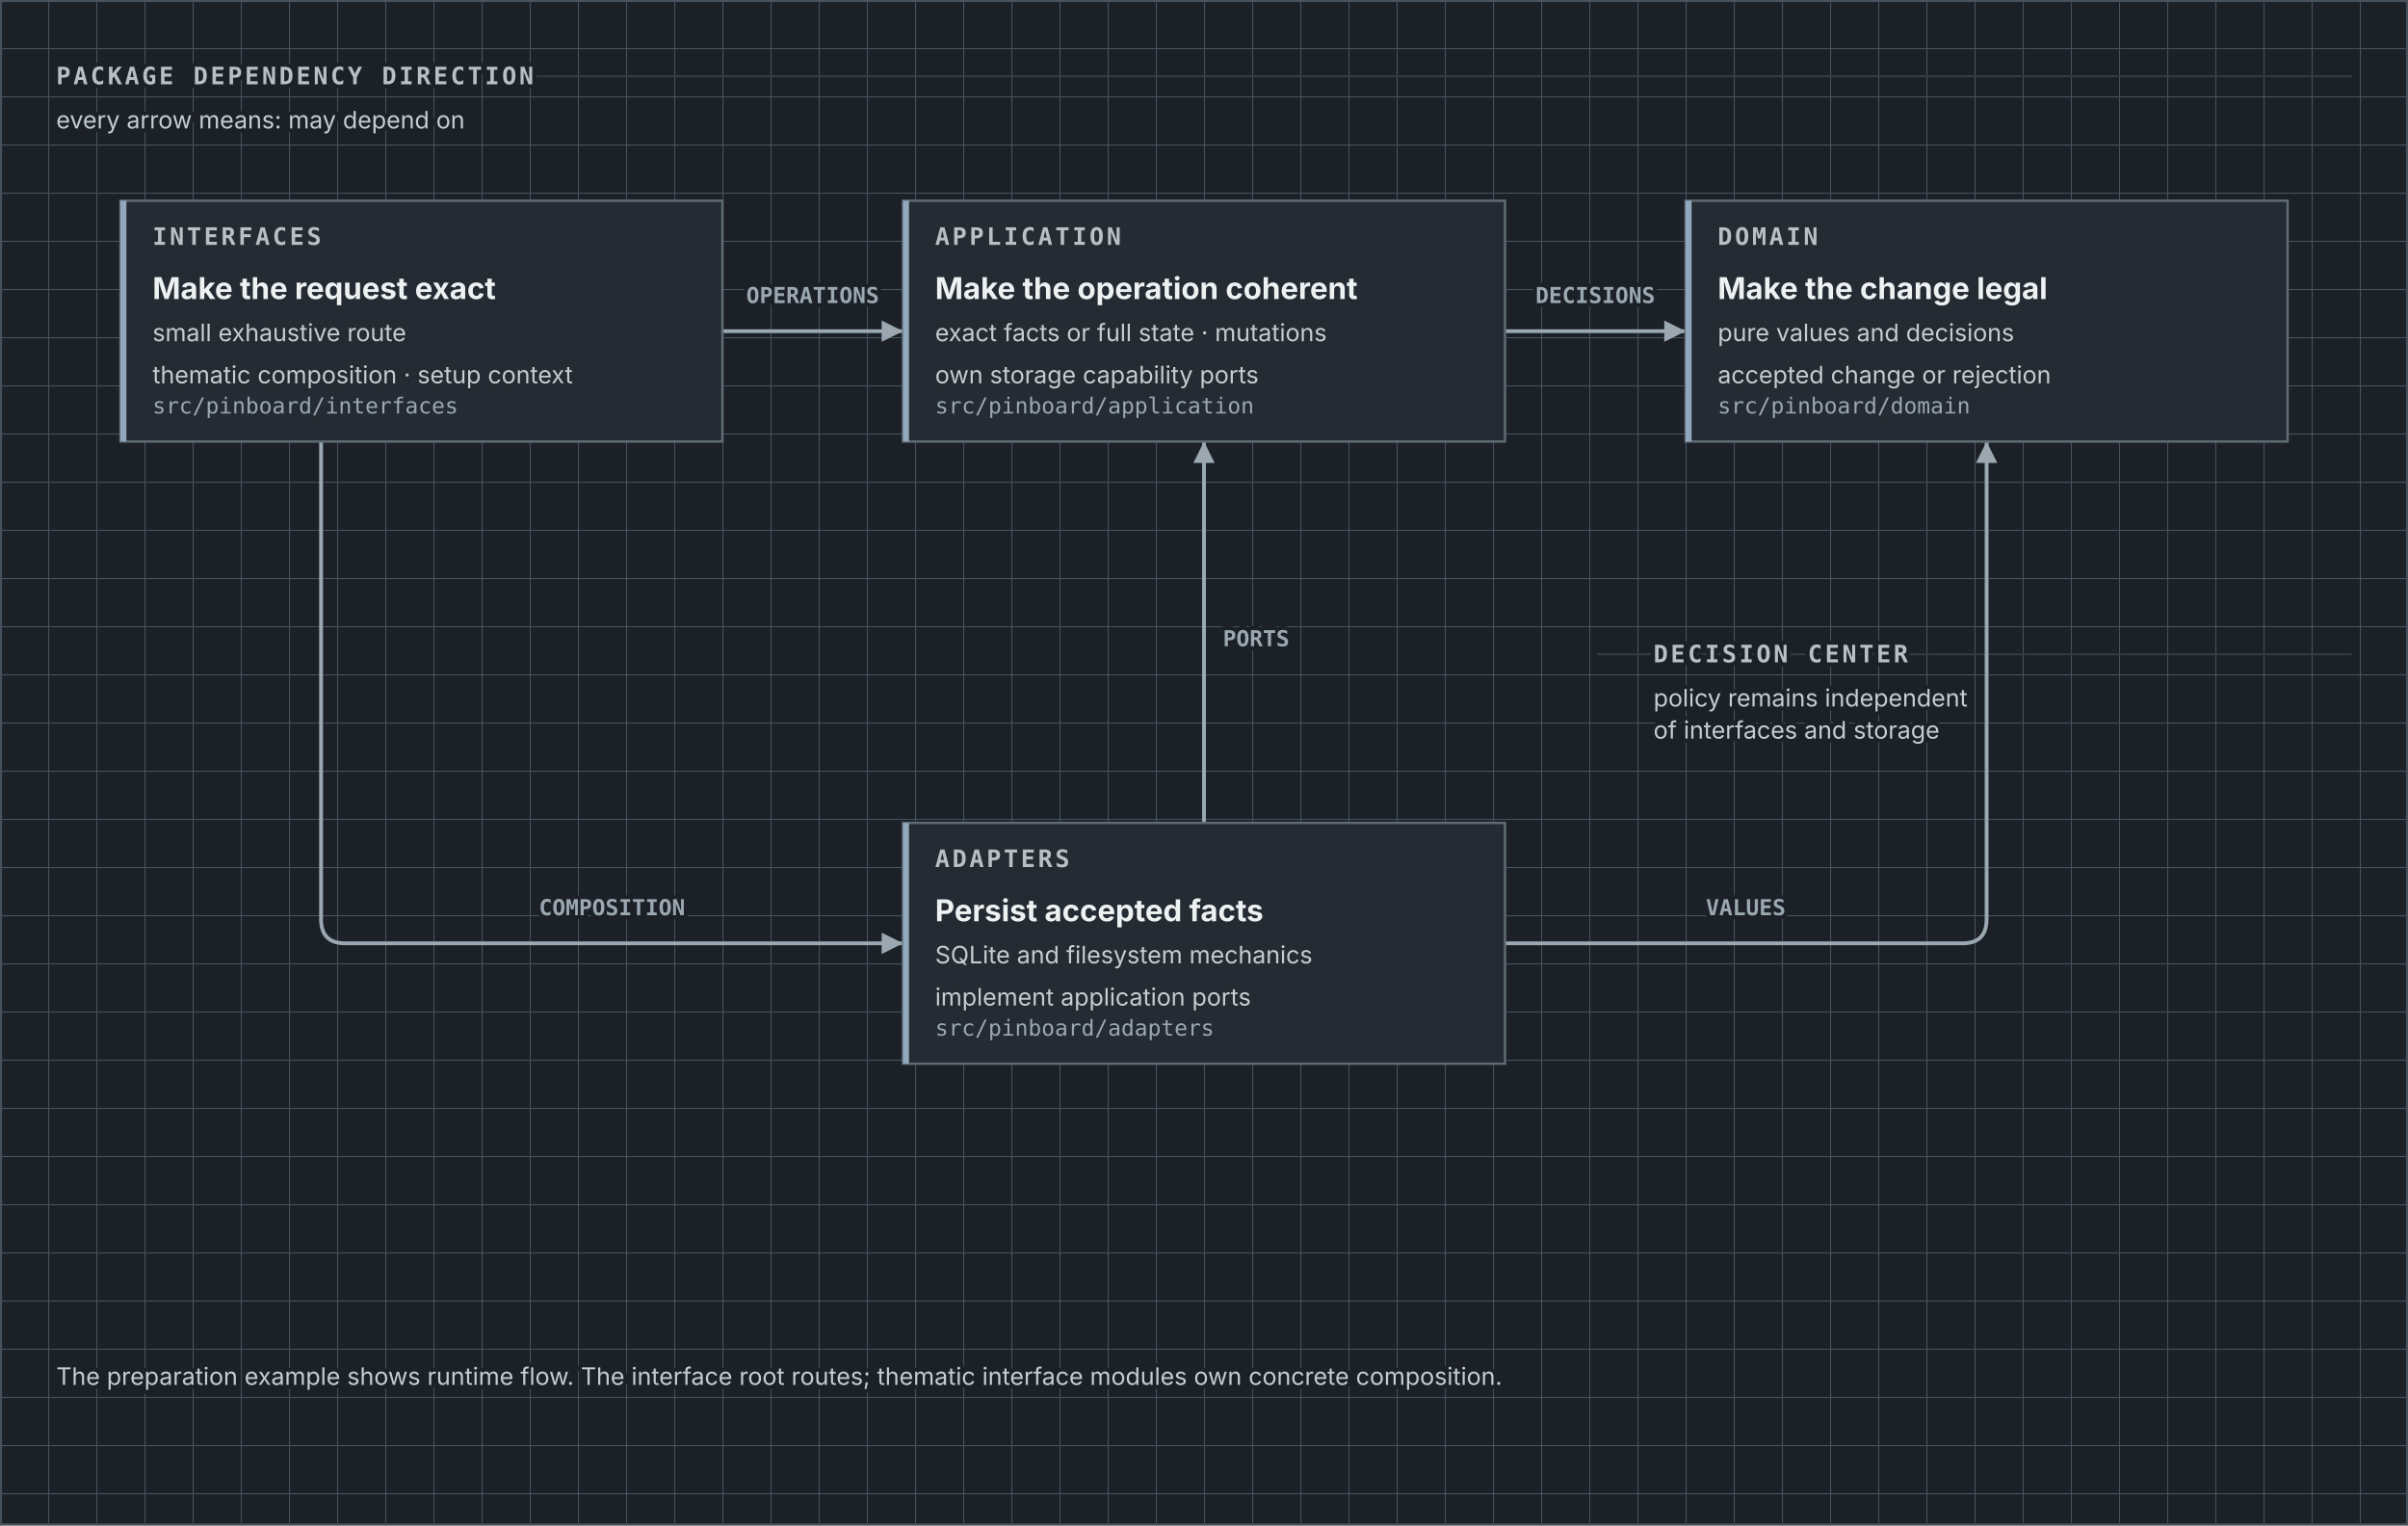
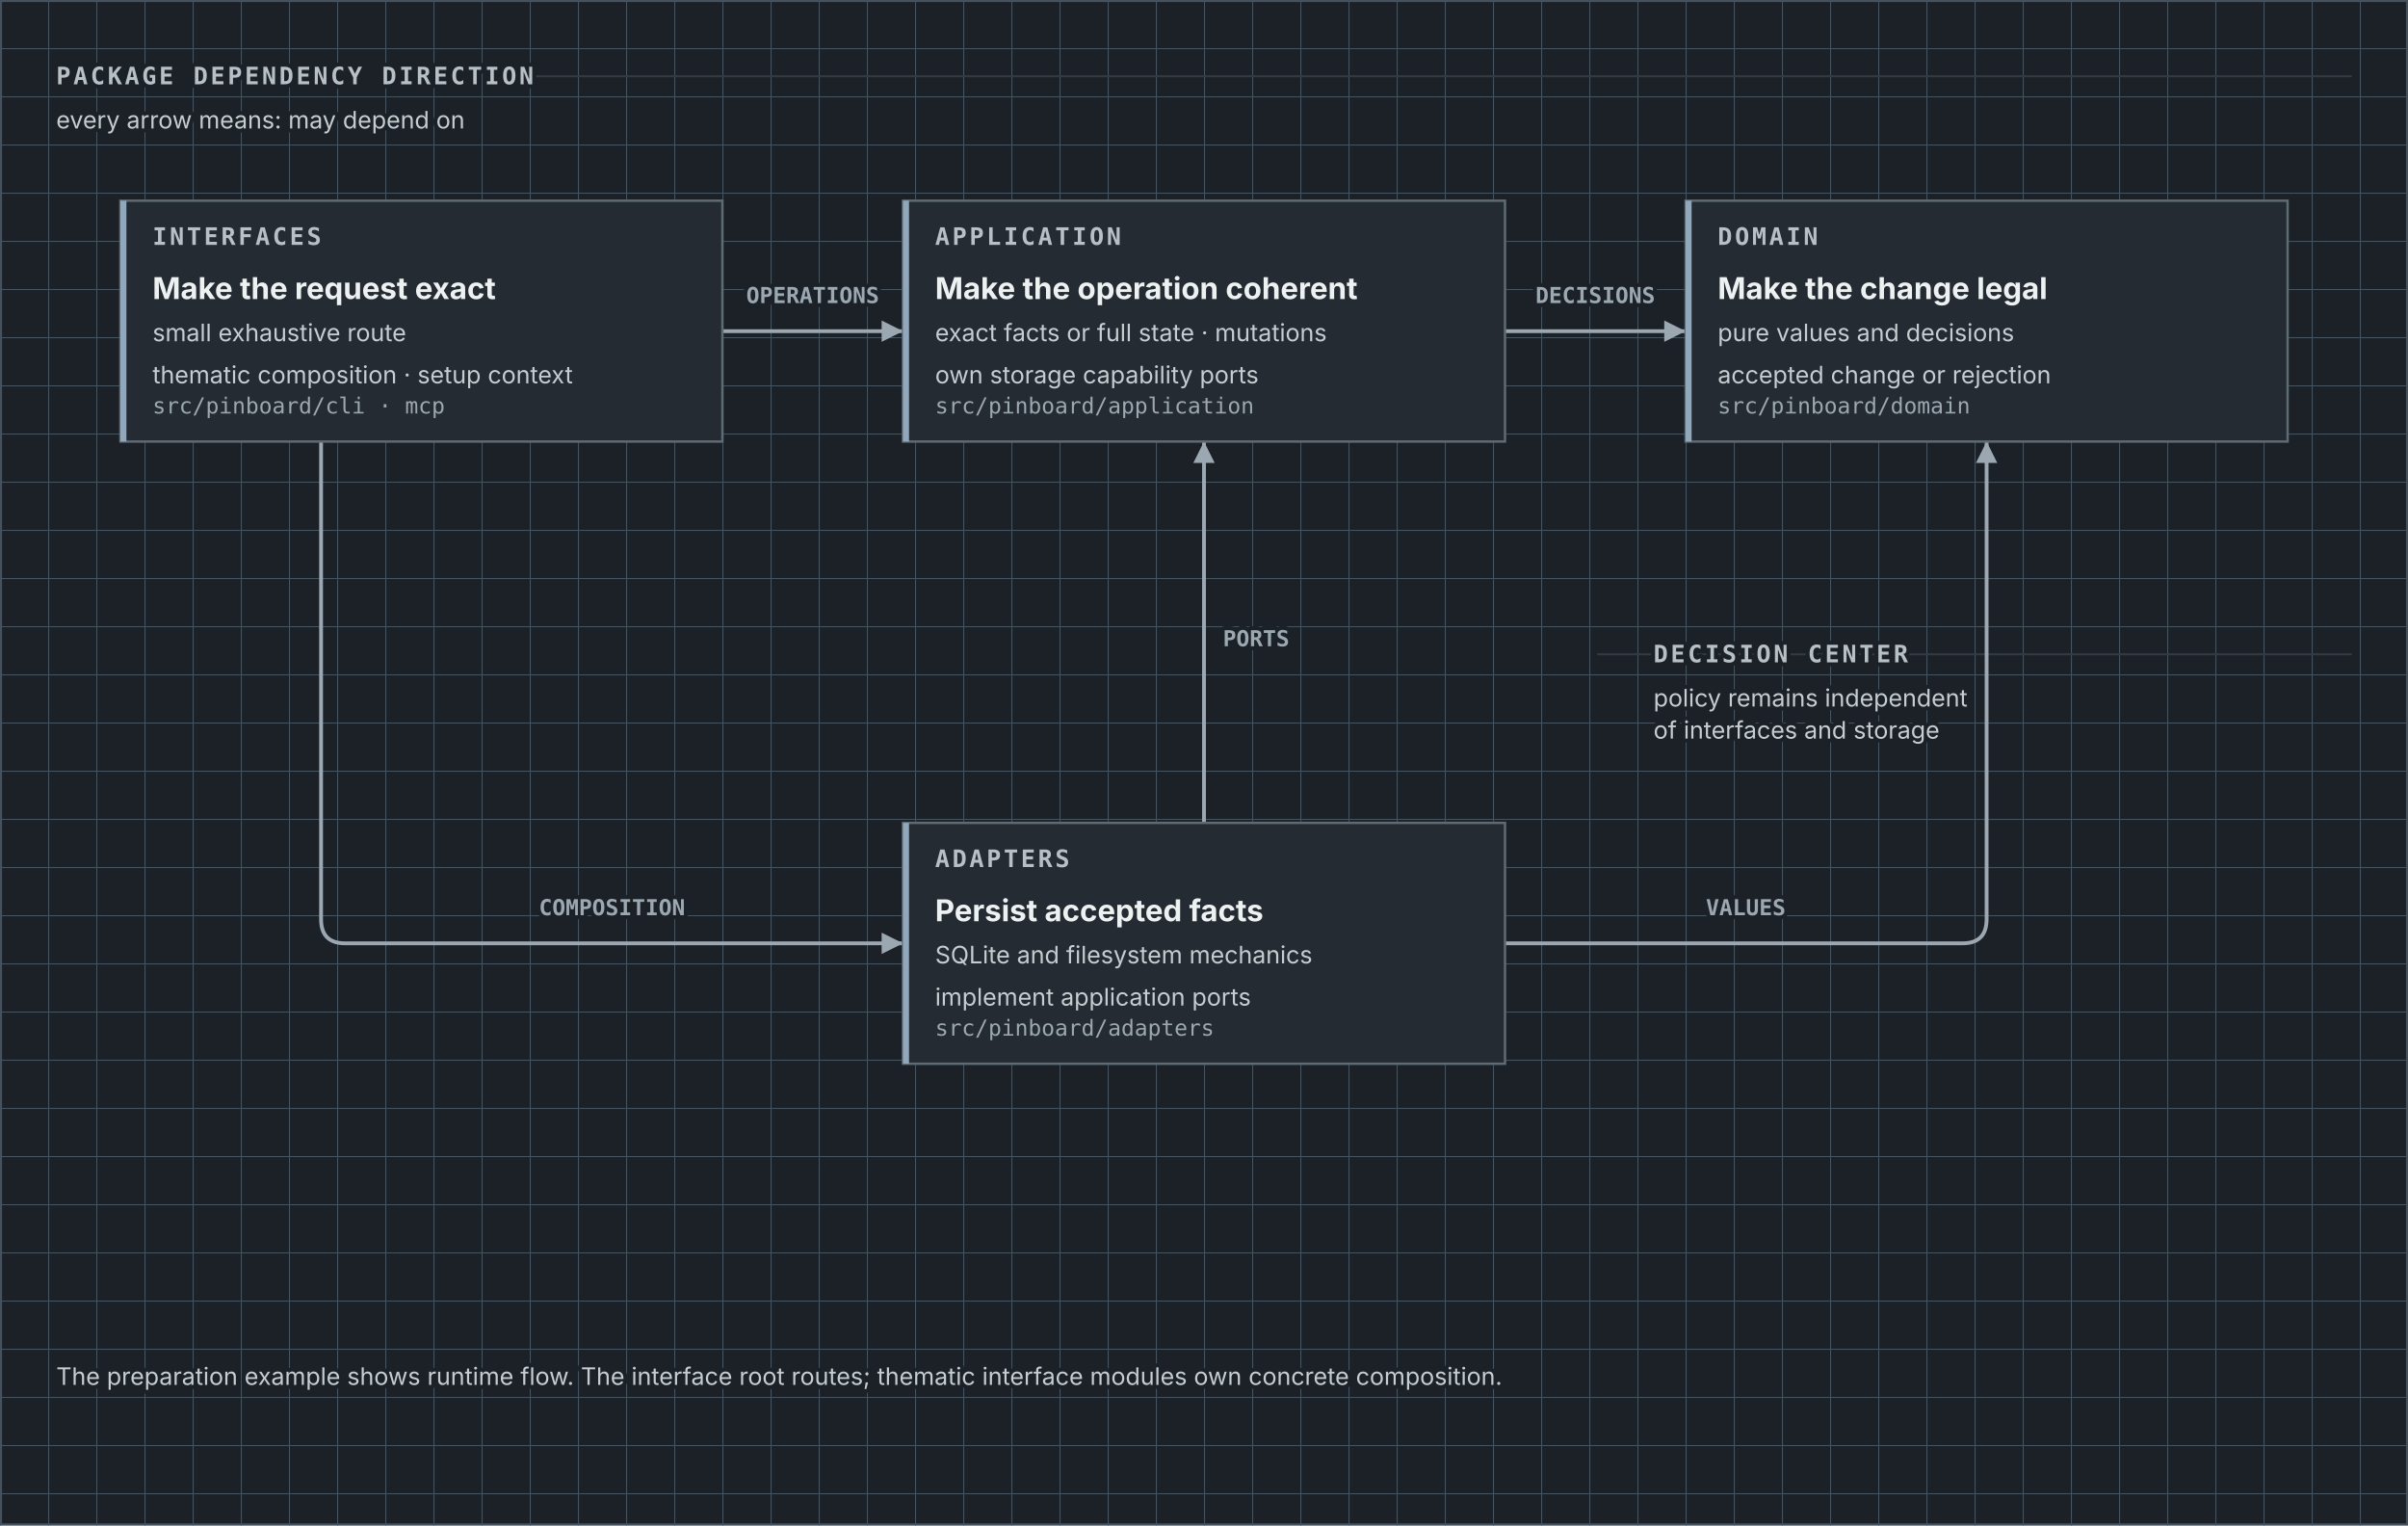
<svg xmlns="http://www.w3.org/2000/svg" role="img" aria-labelledby="title description" viewBox="0 0 1200 760">
  <defs>
    <pattern id="grid" width="24" height="24" patternUnits="userSpaceOnUse">
      <path d="M24 0H0V24" fill="none" stroke="#45535f" stroke-width="1" />
    </pattern>
    <marker id="arrow" viewBox="0 0 10 10" refX="9" refY="5" markerWidth="7" markerHeight="7" orient="auto">
      <path d="M1 1L9 5L1 9Z" fill="#9ba8b1" />
    </marker>
    <style>
      text { font-family: ui-sans-serif, system-ui, -apple-system, BlinkMacSystemFont, "Segoe UI", sans-serif; fill: #edf1f2; }
      .section-label, .box-label, .box-meta, .connector-label, .note-meta { font-family: ui-monospace, SFMono-Regular, Menlo, monospace; }
      .section-label, .box-label { font-size: 12px; font-weight: 700; letter-spacing: 0.11em; fill: #b7c0c5; }
      .section-subtitle { font-size: 12px; fill: #c5cdd0; }
      .guide { stroke: #333b42; stroke-width: 1; }
      .connector { fill: none; stroke: #9ba8b1; stroke-width: 1.9; stroke-linecap: round; }
      .connector-label { font-size: 11px; font-weight: 700; fill: #9ba8b1; }
      .box { fill: #242b32; stroke: #5e6a74; stroke-width: 1.2; }
      .box-title { font-size: 15px; font-weight: 700; }
      .box-body { font-size: 12px; fill: #c5cdd0; }
      .box-meta { font-size: 11px; fill: #9ba8b1; }
      .note { fill: #c5cdd0; }
      .note-meta { font-weight: 700; letter-spacing: 0.08em; fill: #b7c0c5; }
      .canvas-text { paint-order: stroke fill; stroke: #1c2127; stroke-width: 4px; stroke-linejoin: round; }
    </style>
  </defs>
  <rect width="1200" height="760" fill="#1c2127" />
  <rect width="1200" height="760" fill="url(#grid)" />
  <rect x="0.5" y="0.5" width="1199" height="759" fill="none" stroke="#45515c" />
  <line x1="250" y1="38" x2="1172" y2="38" class="guide" />
  <line x1="796" y1="326" x2="1172" y2="326" class="guide" />
  <path d="M360 165L450 165" class="connector" marker-end="url(#arrow)" />
  <path d="M750 165L840 165" class="connector" marker-end="url(#arrow)" />
  <path d="M160 220L160 458Q160 470 172 470L450 470" class="connector" marker-end="url(#arrow)" />
  <path d="M600 410L600 220" class="connector" marker-end="url(#arrow)" />
  <path d="M750 470L978 470Q990 470 990 458L990 220" class="connector" marker-end="url(#arrow)" />
  <rect x="60" y="100" width="300" height="120" class="box" />
  <rect x="60" y="100" width="3" height="120" fill="#91a7bb" />
  <rect x="450" y="100" width="300" height="120" class="box" />
  <rect x="450" y="100" width="3" height="120" fill="#91a7bb" />
  <rect x="840" y="100" width="300" height="120" class="box" />
  <rect x="840" y="100" width="3" height="120" fill="#91a7bb" />
  <rect x="450" y="410" width="300" height="120" class="box" />
  <rect x="450" y="410" width="3" height="120" fill="#91a7bb" />
  <text x="28" y="42" class="section-label canvas-text">PACKAGE DEPENDENCY DIRECTION</text>
  <text x="28" y="64" class="section-subtitle canvas-text">every arrow means: may depend on</text>
  <text x="824" y="330" class="section-label canvas-text">DECISION CENTER</text>
  <text x="824" y="352" class="section-subtitle canvas-text">policy remains independent</text>
  <text x="824" y="368" class="section-subtitle canvas-text">of interfaces and storage</text>
  <text x="405" y="151" text-anchor="middle" class="connector-label canvas-text">OPERATIONS</text>
  <text x="795" y="151" text-anchor="middle" class="connector-label canvas-text">DECISIONS</text>
  <text x="305" y="456" text-anchor="middle" class="connector-label canvas-text">COMPOSITION</text>
  <text x="626" y="322" text-anchor="middle" class="connector-label canvas-text">PORTS</text>
  <text x="870" y="456" text-anchor="middle" class="connector-label canvas-text">VALUES</text>
  <text x="76" y="122" class="box-label">INTERFACES</text>
  <text x="76" y="149" class="box-title">Make the request exact</text>
  <text x="76" y="170" class="box-body">small exhaustive route</text>
  <text x="76" y="191" class="box-body">thematic composition · setup context</text>
-   <text x="76" y="206" class="box-meta">src/pinboard/interfaces</text>
+   <text x="76" y="206" class="box-meta">src/pinboard/cli · mcp</text>
  <text x="466" y="122" class="box-label">APPLICATION</text>
  <text x="466" y="149" class="box-title">Make the operation coherent</text>
  <text x="466" y="170" class="box-body">exact facts or full state · mutations</text>
  <text x="466" y="191" class="box-body">own storage capability ports</text>
  <text x="466" y="206" class="box-meta">src/pinboard/application</text>
  <text x="856" y="122" class="box-label">DOMAIN</text>
  <text x="856" y="149" class="box-title">Make the change legal</text>
  <text x="856" y="170" class="box-body">pure values and decisions</text>
  <text x="856" y="191" class="box-body">accepted change or rejection</text>
  <text x="856" y="206" class="box-meta">src/pinboard/domain</text>
  <text x="466" y="432" class="box-label">ADAPTERS</text>
  <text x="466" y="459" class="box-title">Persist accepted facts</text>
  <text x="466" y="480" class="box-body">SQLite and filesystem mechanics</text>
  <text x="466" y="501" class="box-body">implement application ports</text>
  <text x="466" y="516" class="box-meta">src/pinboard/adapters</text>
  <text x="28" y="690" text-anchor="start" font-size="12" class="note canvas-text">The preparation example shows runtime flow. The interface root routes; thematic interface modules own concrete composition.</text>
</svg>
